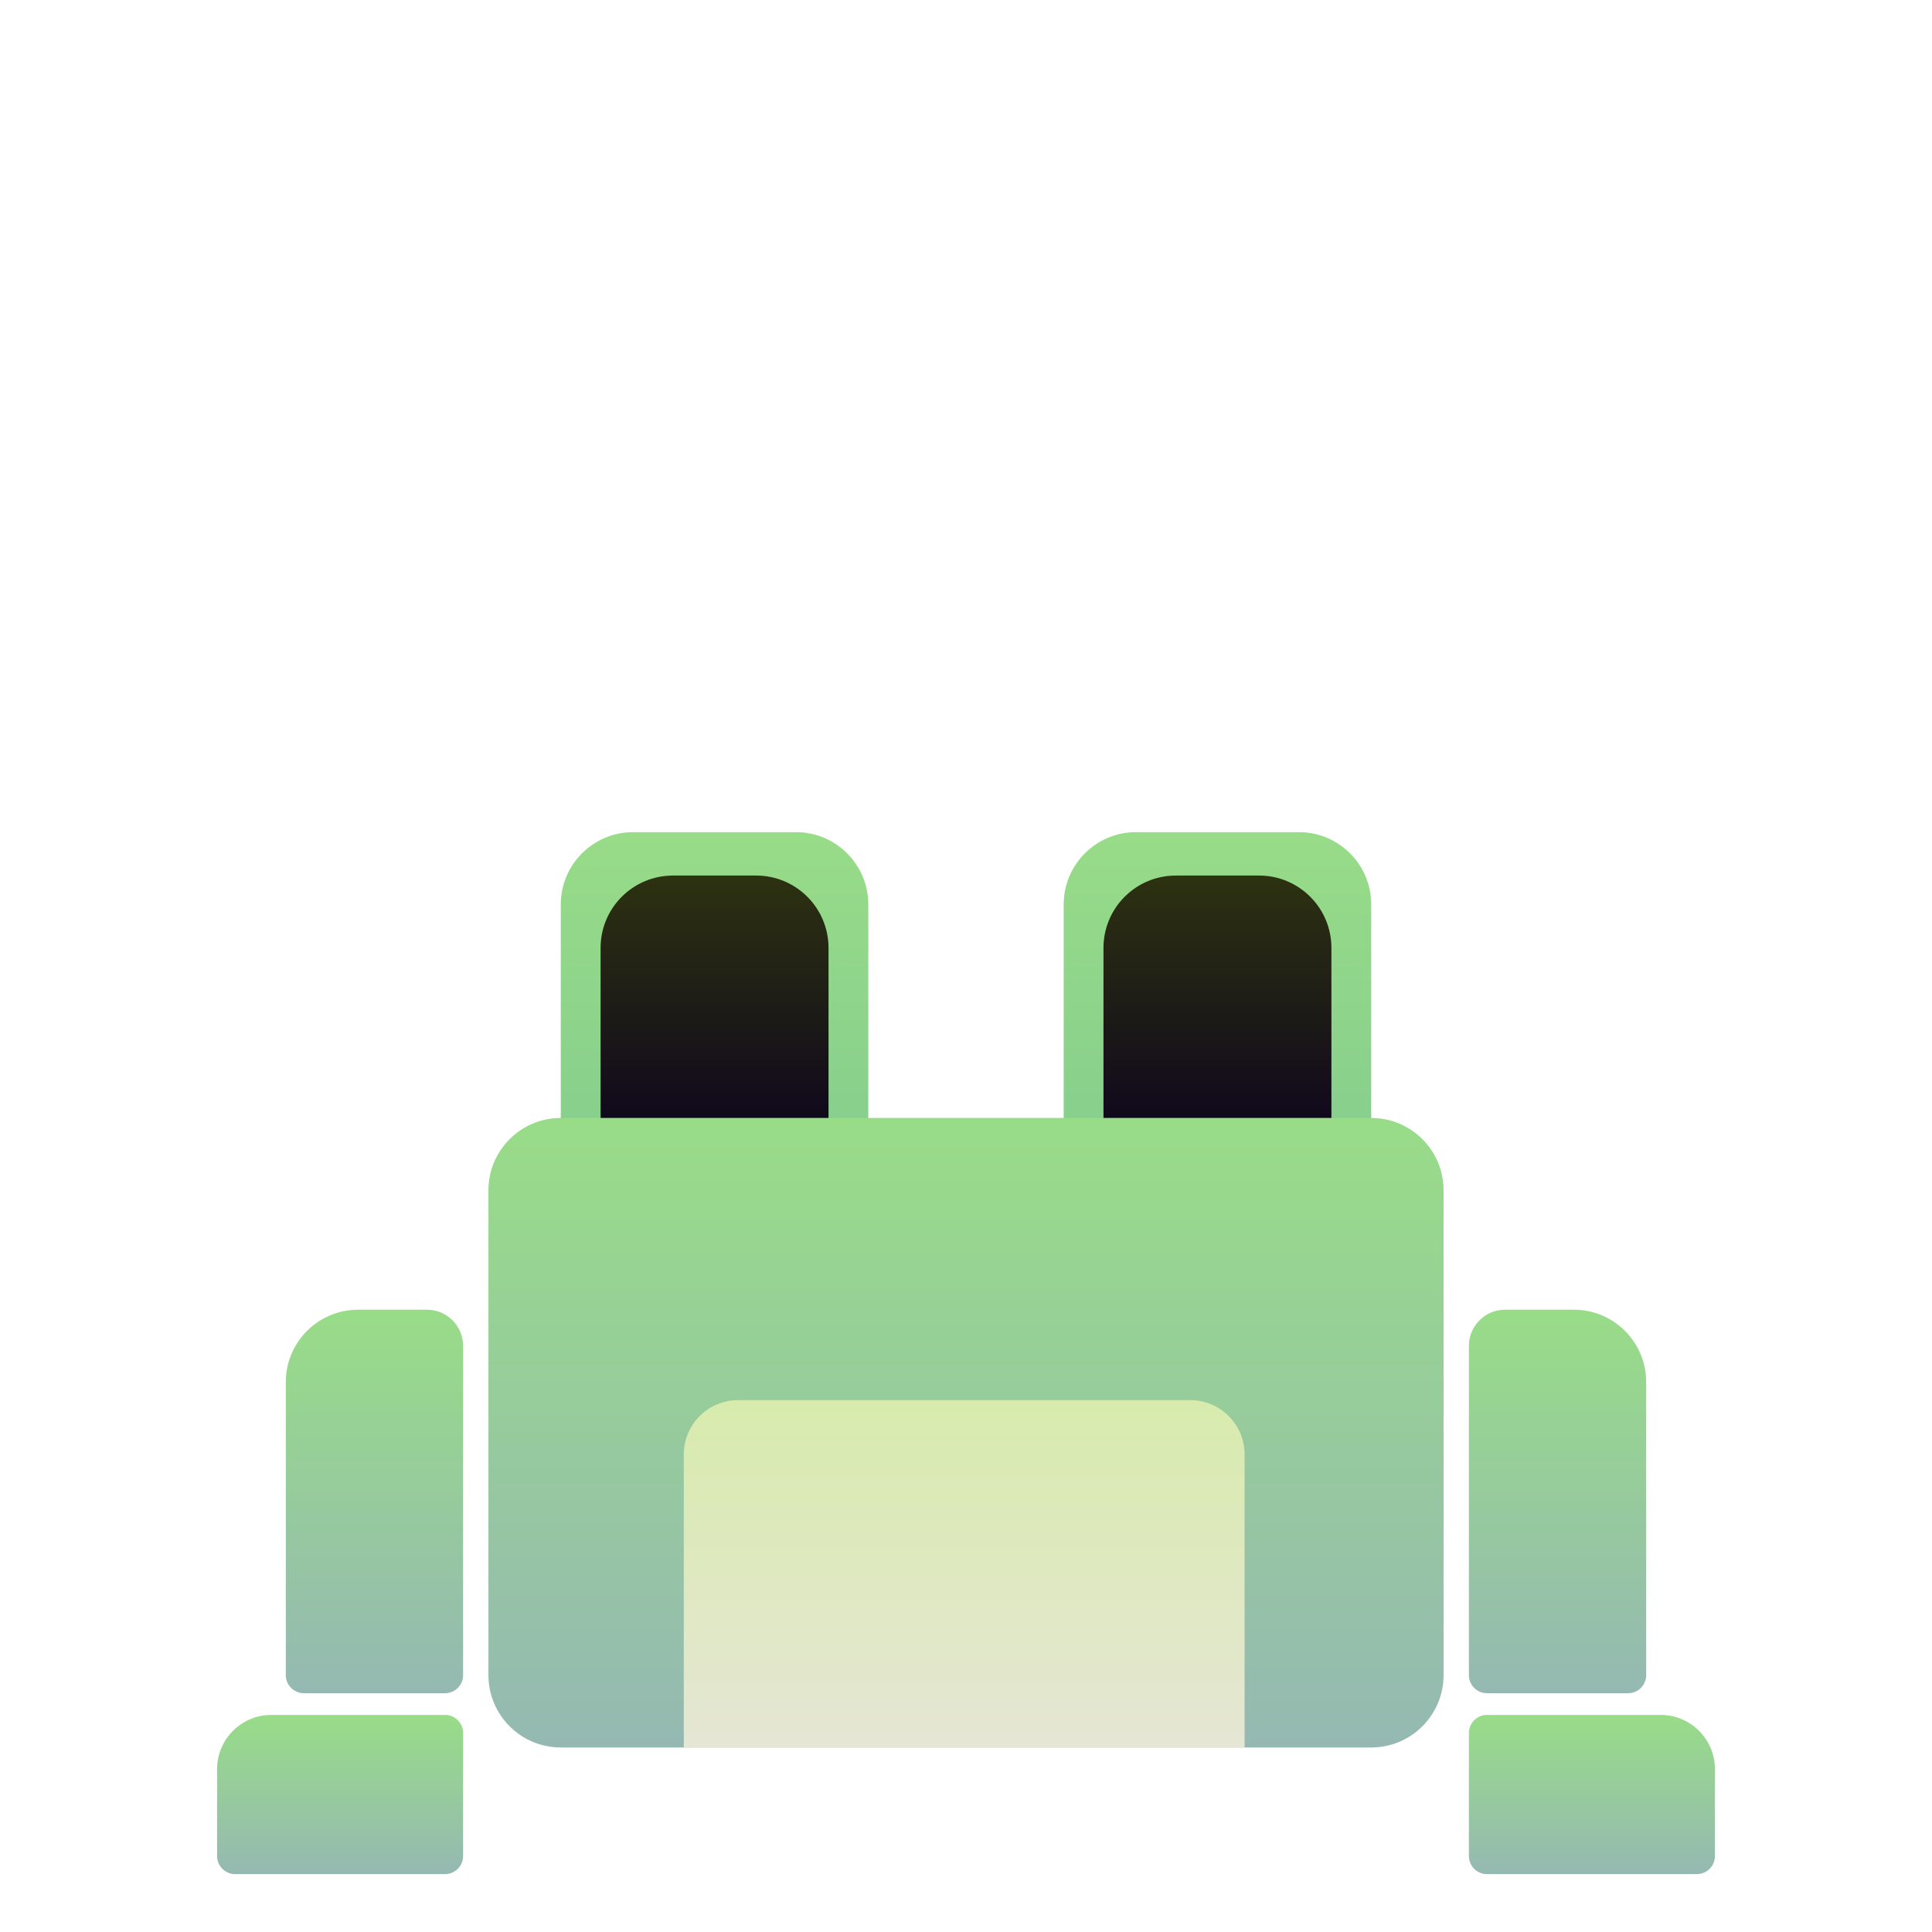
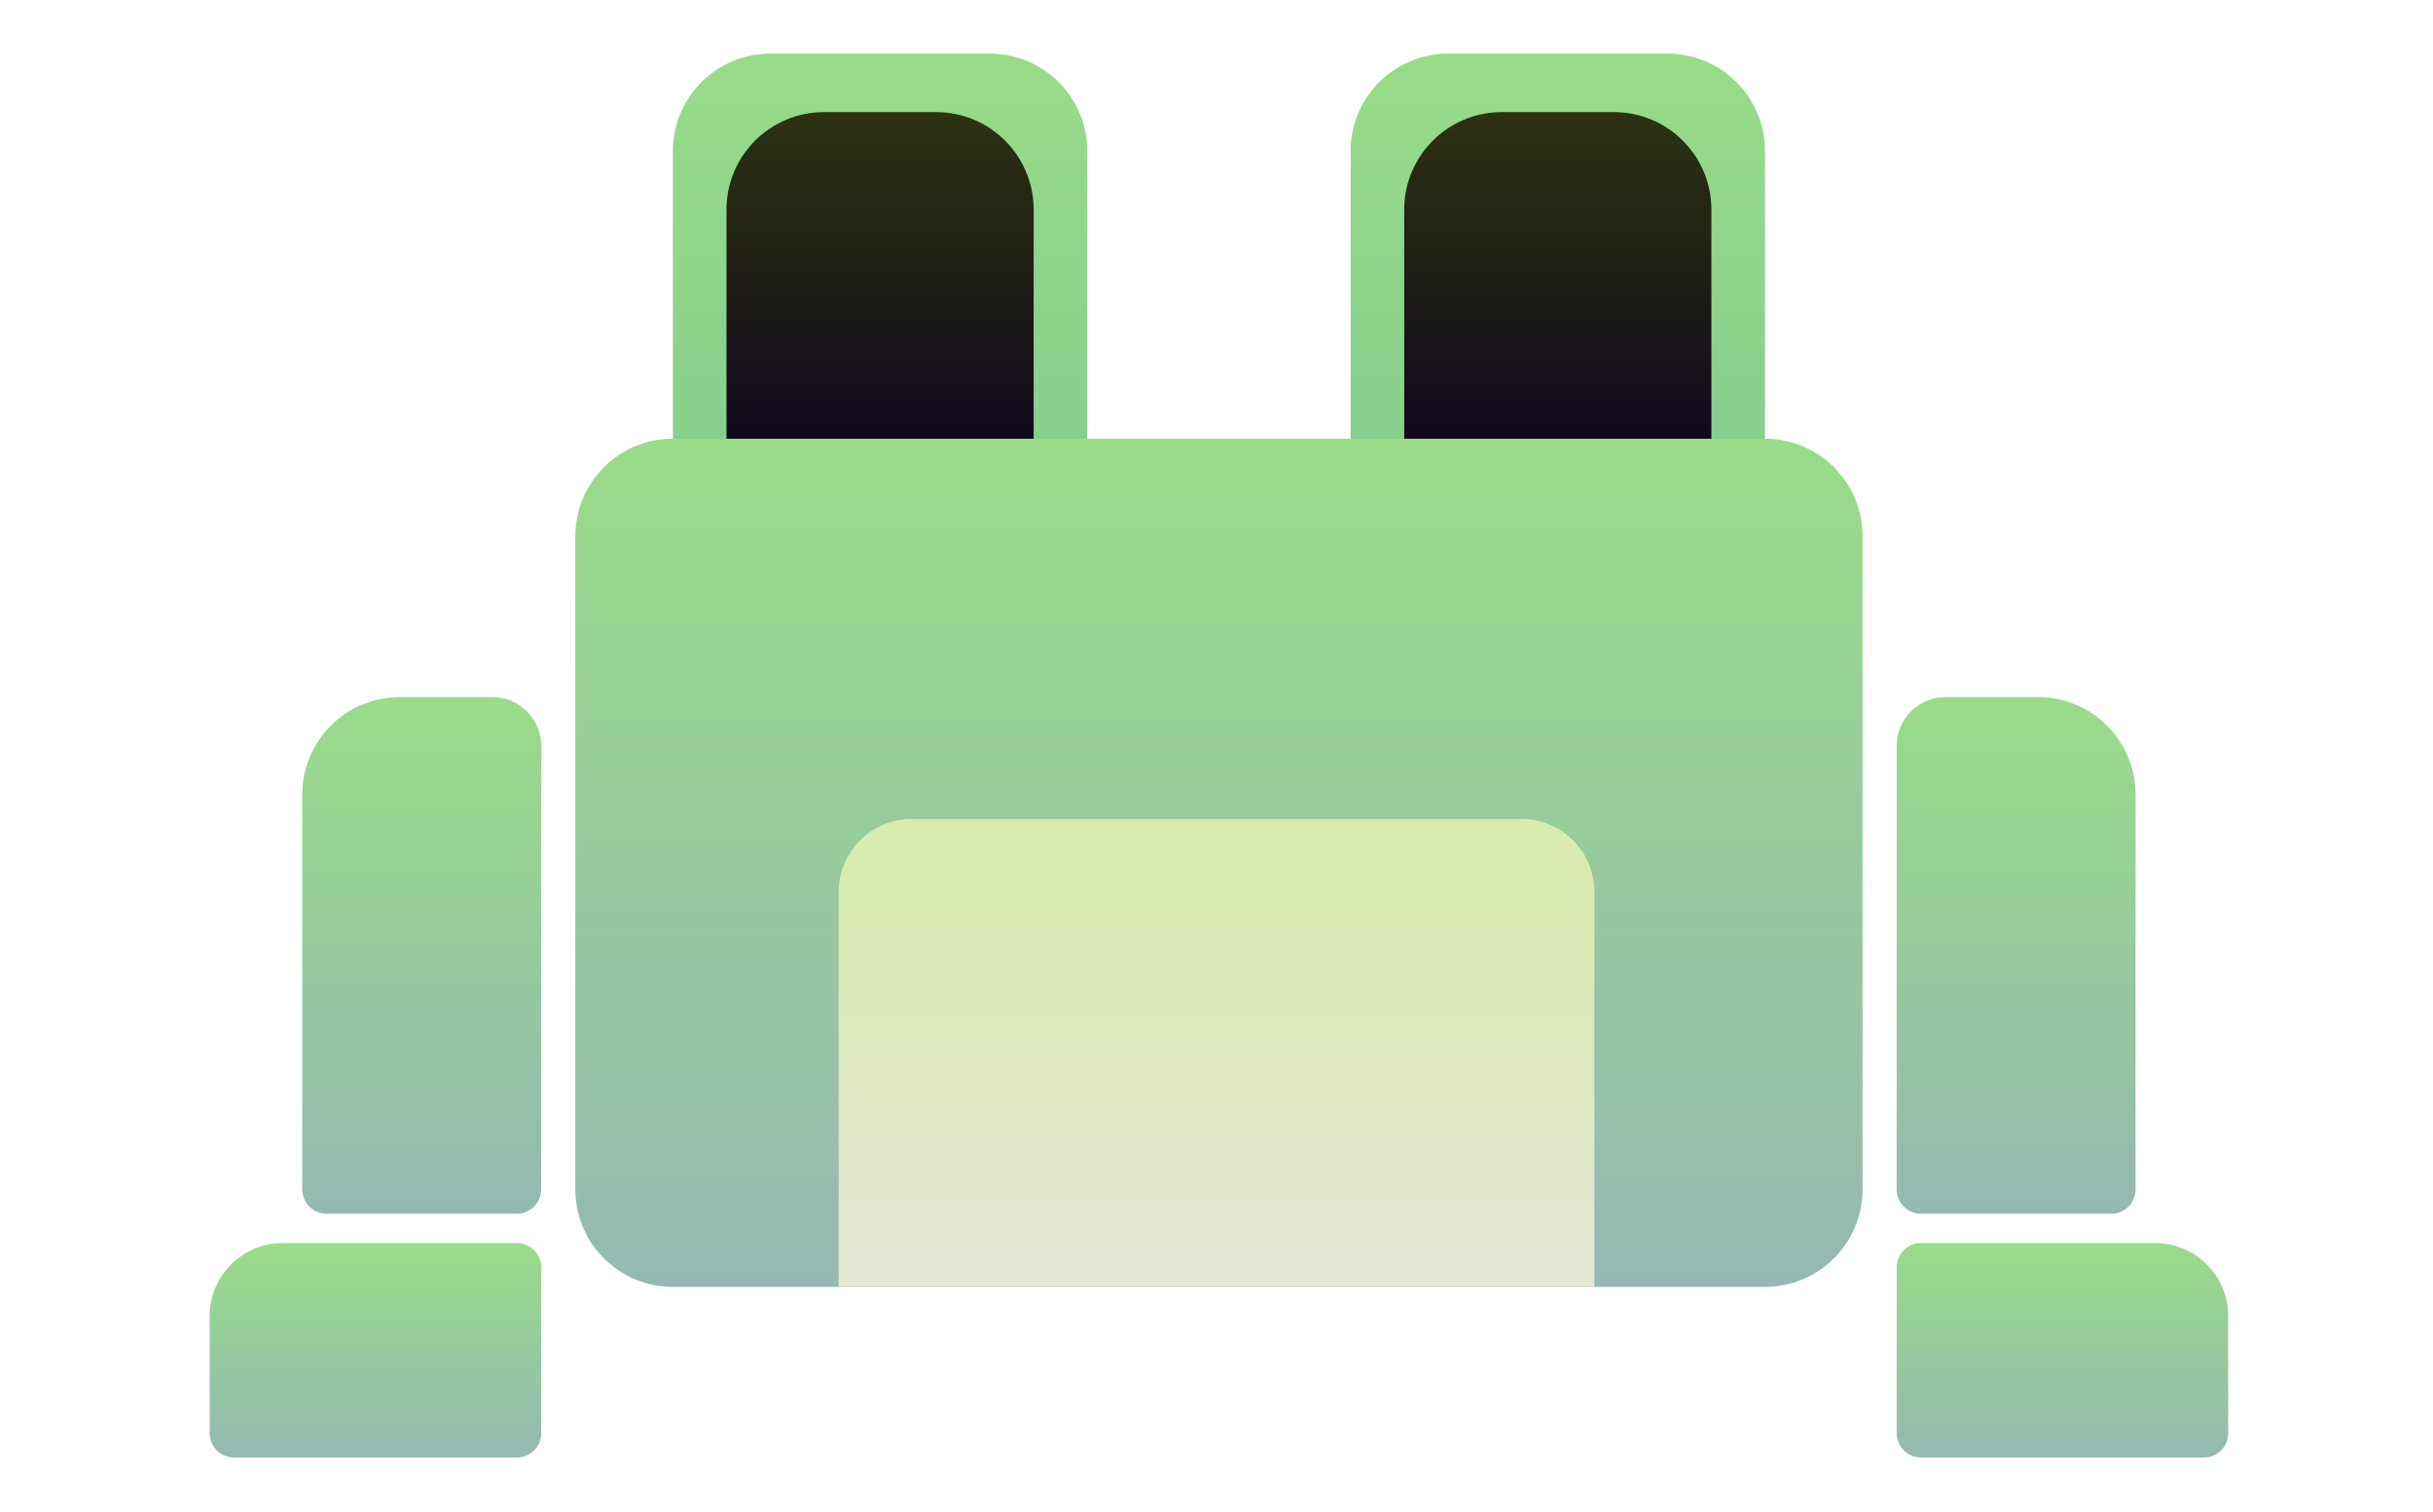
- <svg xmlns="http://www.w3.org/2000/svg" width="534" height="534" viewBox="0 0 534 534" fill="none">
-   <path d="M155 250C155 238.954 163.954 230 175 230H220C231.046 230 240 238.954 240 250V324H155V250Z" fill="url(#paint0_linear_1_2)" />
-   <path d="M294 250C294 238.954 302.954 230 314 230H359C370.046 230 379 238.954 379 250V324H294V250Z" fill="url(#paint1_linear_1_2)" />
-   <path d="M305 262C305 250.954 313.954 242 325 242H348C359.046 242 368 250.954 368 262V312H305V262Z" fill="url(#paint2_linear_1_2)" />
-   <path d="M166 262C166 250.954 174.954 242 186 242H209C220.046 242 229 250.954 229 262V312H166V262Z" fill="url(#paint3_linear_1_2)" />
-   <rect x="135" y="309" width="264" height="174" rx="20" fill="url(#paint4_linear_1_2)" />
-   <path d="M189 402C189 393.716 195.716 387 204 387H329C337.284 387 344 393.716 344 402V483H189V402Z" fill="url(#paint5_linear_1_2)" />
-   <path d="M60 489C60 480.716 66.716 474 75 474H123C125.761 474 128 476.239 128 479V513C128 515.761 125.761 518 123 518H65C62.239 518 60 515.761 60 513V489Z" fill="url(#paint6_linear_1_2)" />
-   <path d="M474 489C474 480.716 467.284 474 459 474H411C408.239 474 406 476.239 406 479V513C406 515.761 408.239 518 411 518H469C471.761 518 474 515.761 474 513V489Z" fill="url(#paint7_linear_1_2)" />
-   <path d="M79 382C79 370.954 87.954 362 99 362H118C123.523 362 128 366.477 128 372V463C128 465.761 125.761 468 123 468H84C81.239 468 79 465.761 79 463V382Z" fill="url(#paint8_linear_1_2)" />
-   <path d="M455 382C455 370.954 446.046 362 435 362H416C410.477 362 406 366.477 406 372V463C406 465.761 408.239 468 411 468H450C452.761 468 455 465.761 455 463V382Z" fill="url(#paint9_linear_1_2)" />
+ <svg xmlns="http://www.w3.org/2000/svg" width="499" height="310" viewBox="0 0 499 310" fill="none">
+   <path d="M138 31C138 19.954 146.954 11 158 11H203C214.046 11 223 19.954 223 31V105H138V31Z" fill="url(#paint0_linear_1_2)" />
+   <path d="M277 31C277 19.954 285.954 11 297 11H342C353.046 11 362 19.954 362 31V105H277V31Z" fill="url(#paint1_linear_1_2)" />
+   <path d="M288 43C288 31.954 296.954 23 308 23H331C342.046 23 351 31.954 351 43V93H288V43Z" fill="url(#paint2_linear_1_2)" />
+   <path d="M149 43C149 31.954 157.954 23 169 23H192C203.046 23 212 31.954 212 43V93H149V43Z" fill="url(#paint3_linear_1_2)" />
+   <rect x="118" y="90" width="264" height="174" rx="20" fill="url(#paint4_linear_1_2)" />
+   <path d="M172 183C172 174.716 178.716 168 187 168H312C320.284 168 327 174.716 327 183V264H172V183Z" fill="url(#paint5_linear_1_2)" />
+   <path d="M43 270C43 261.716 49.716 255 58 255H106C108.761 255 111 257.239 111 260V294C111 296.761 108.761 299 106 299H48C45.239 299 43 296.761 43 294V270Z" fill="url(#paint6_linear_1_2)" />
+   <path d="M457 270C457 261.716 450.284 255 442 255H394C391.239 255 389 257.239 389 260V294C389 296.761 391.239 299 394 299H452C454.761 299 457 296.761 457 294V270Z" fill="url(#paint7_linear_1_2)" />
+   <path d="M62 163C62 151.954 70.954 143 82 143H101C106.523 143 111 147.477 111 153V244C111 246.761 108.761 249 106 249H67C64.239 249 62 246.761 62 244V163Z" fill="url(#paint8_linear_1_2)" />
+   <path d="M438 163C438 151.954 429.046 143 418 143H399C393.477 143 389 147.477 389 153V244C389 246.761 391.239 249 394 249H433C435.761 249 438 246.761 438 244V163Z" fill="url(#paint9_linear_1_2)" />
  <defs>
-     <linearGradient id="paint0_linear_1_2" x1="197.5" y1="230" x2="197.5" y2="324" gradientUnits="userSpaceOnUse">
+     <linearGradient id="paint0_linear_1_2" x1="180.5" y1="11" x2="180.5" y2="105" gradientUnits="userSpaceOnUse">
      <stop stop-color="#98DC88" />
      <stop offset="1" stop-color="#85CD8E" />
    </linearGradient>
-     <linearGradient id="paint1_linear_1_2" x1="336.5" y1="230" x2="336.5" y2="324" gradientUnits="userSpaceOnUse">
+     <linearGradient id="paint1_linear_1_2" x1="319.5" y1="11" x2="319.5" y2="105" gradientUnits="userSpaceOnUse">
      <stop stop-color="#98DC88" />
      <stop offset="1" stop-color="#85CD8E" />
    </linearGradient>
-     <linearGradient id="paint2_linear_1_2" x1="336.5" y1="242" x2="336.5" y2="312" gradientUnits="userSpaceOnUse">
+     <linearGradient id="paint2_linear_1_2" x1="319.5" y1="23" x2="319.5" y2="93" gradientUnits="userSpaceOnUse">
      <stop stop-color="#2D3211" />
      <stop offset="1" stop-color="#0F071C" />
    </linearGradient>
-     <linearGradient id="paint3_linear_1_2" x1="197.5" y1="242" x2="197.5" y2="312" gradientUnits="userSpaceOnUse">
+     <linearGradient id="paint3_linear_1_2" x1="180.5" y1="23" x2="180.5" y2="93" gradientUnits="userSpaceOnUse">
      <stop stop-color="#2D3211" />
      <stop offset="1" stop-color="#0F071C" />
    </linearGradient>
-     <linearGradient id="paint4_linear_1_2" x1="267" y1="309" x2="267" y2="483" gradientUnits="userSpaceOnUse">
+     <linearGradient id="paint4_linear_1_2" x1="250" y1="90" x2="250" y2="264" gradientUnits="userSpaceOnUse">
      <stop stop-color="#98DC88" />
      <stop offset="1" stop-color="#95B9B2" />
    </linearGradient>
-     <linearGradient id="paint5_linear_1_2" x1="266.5" y1="387" x2="266.5" y2="483" gradientUnits="userSpaceOnUse">
+     <linearGradient id="paint5_linear_1_2" x1="249.5" y1="168" x2="249.5" y2="264" gradientUnits="userSpaceOnUse">
      <stop stop-color="#D8EBAD" />
      <stop offset="1" stop-color="#E5E6D4" />
    </linearGradient>
-     <linearGradient id="paint6_linear_1_2" x1="94" y1="474" x2="94" y2="518" gradientUnits="userSpaceOnUse">
+     <linearGradient id="paint6_linear_1_2" x1="77" y1="255" x2="77" y2="299" gradientUnits="userSpaceOnUse">
      <stop stop-color="#98DC88" />
      <stop offset="1" stop-color="#95B9B2" />
    </linearGradient>
-     <linearGradient id="paint7_linear_1_2" x1="440" y1="474" x2="440" y2="518" gradientUnits="userSpaceOnUse">
+     <linearGradient id="paint7_linear_1_2" x1="423" y1="255" x2="423" y2="299" gradientUnits="userSpaceOnUse">
      <stop stop-color="#98DC88" />
      <stop offset="1" stop-color="#95B9B2" />
    </linearGradient>
-     <linearGradient id="paint8_linear_1_2" x1="103.5" y1="362" x2="103.5" y2="468" gradientUnits="userSpaceOnUse">
+     <linearGradient id="paint8_linear_1_2" x1="86.5" y1="143" x2="86.5" y2="249" gradientUnits="userSpaceOnUse">
      <stop stop-color="#98DC88" />
      <stop offset="1" stop-color="#95B9B2" />
    </linearGradient>
-     <linearGradient id="paint9_linear_1_2" x1="430.5" y1="362" x2="430.5" y2="468" gradientUnits="userSpaceOnUse">
+     <linearGradient id="paint9_linear_1_2" x1="413.5" y1="143" x2="413.5" y2="249" gradientUnits="userSpaceOnUse">
      <stop stop-color="#98DC88" />
      <stop offset="1" stop-color="#95B9B2" />
    </linearGradient>
  </defs>
</svg>
